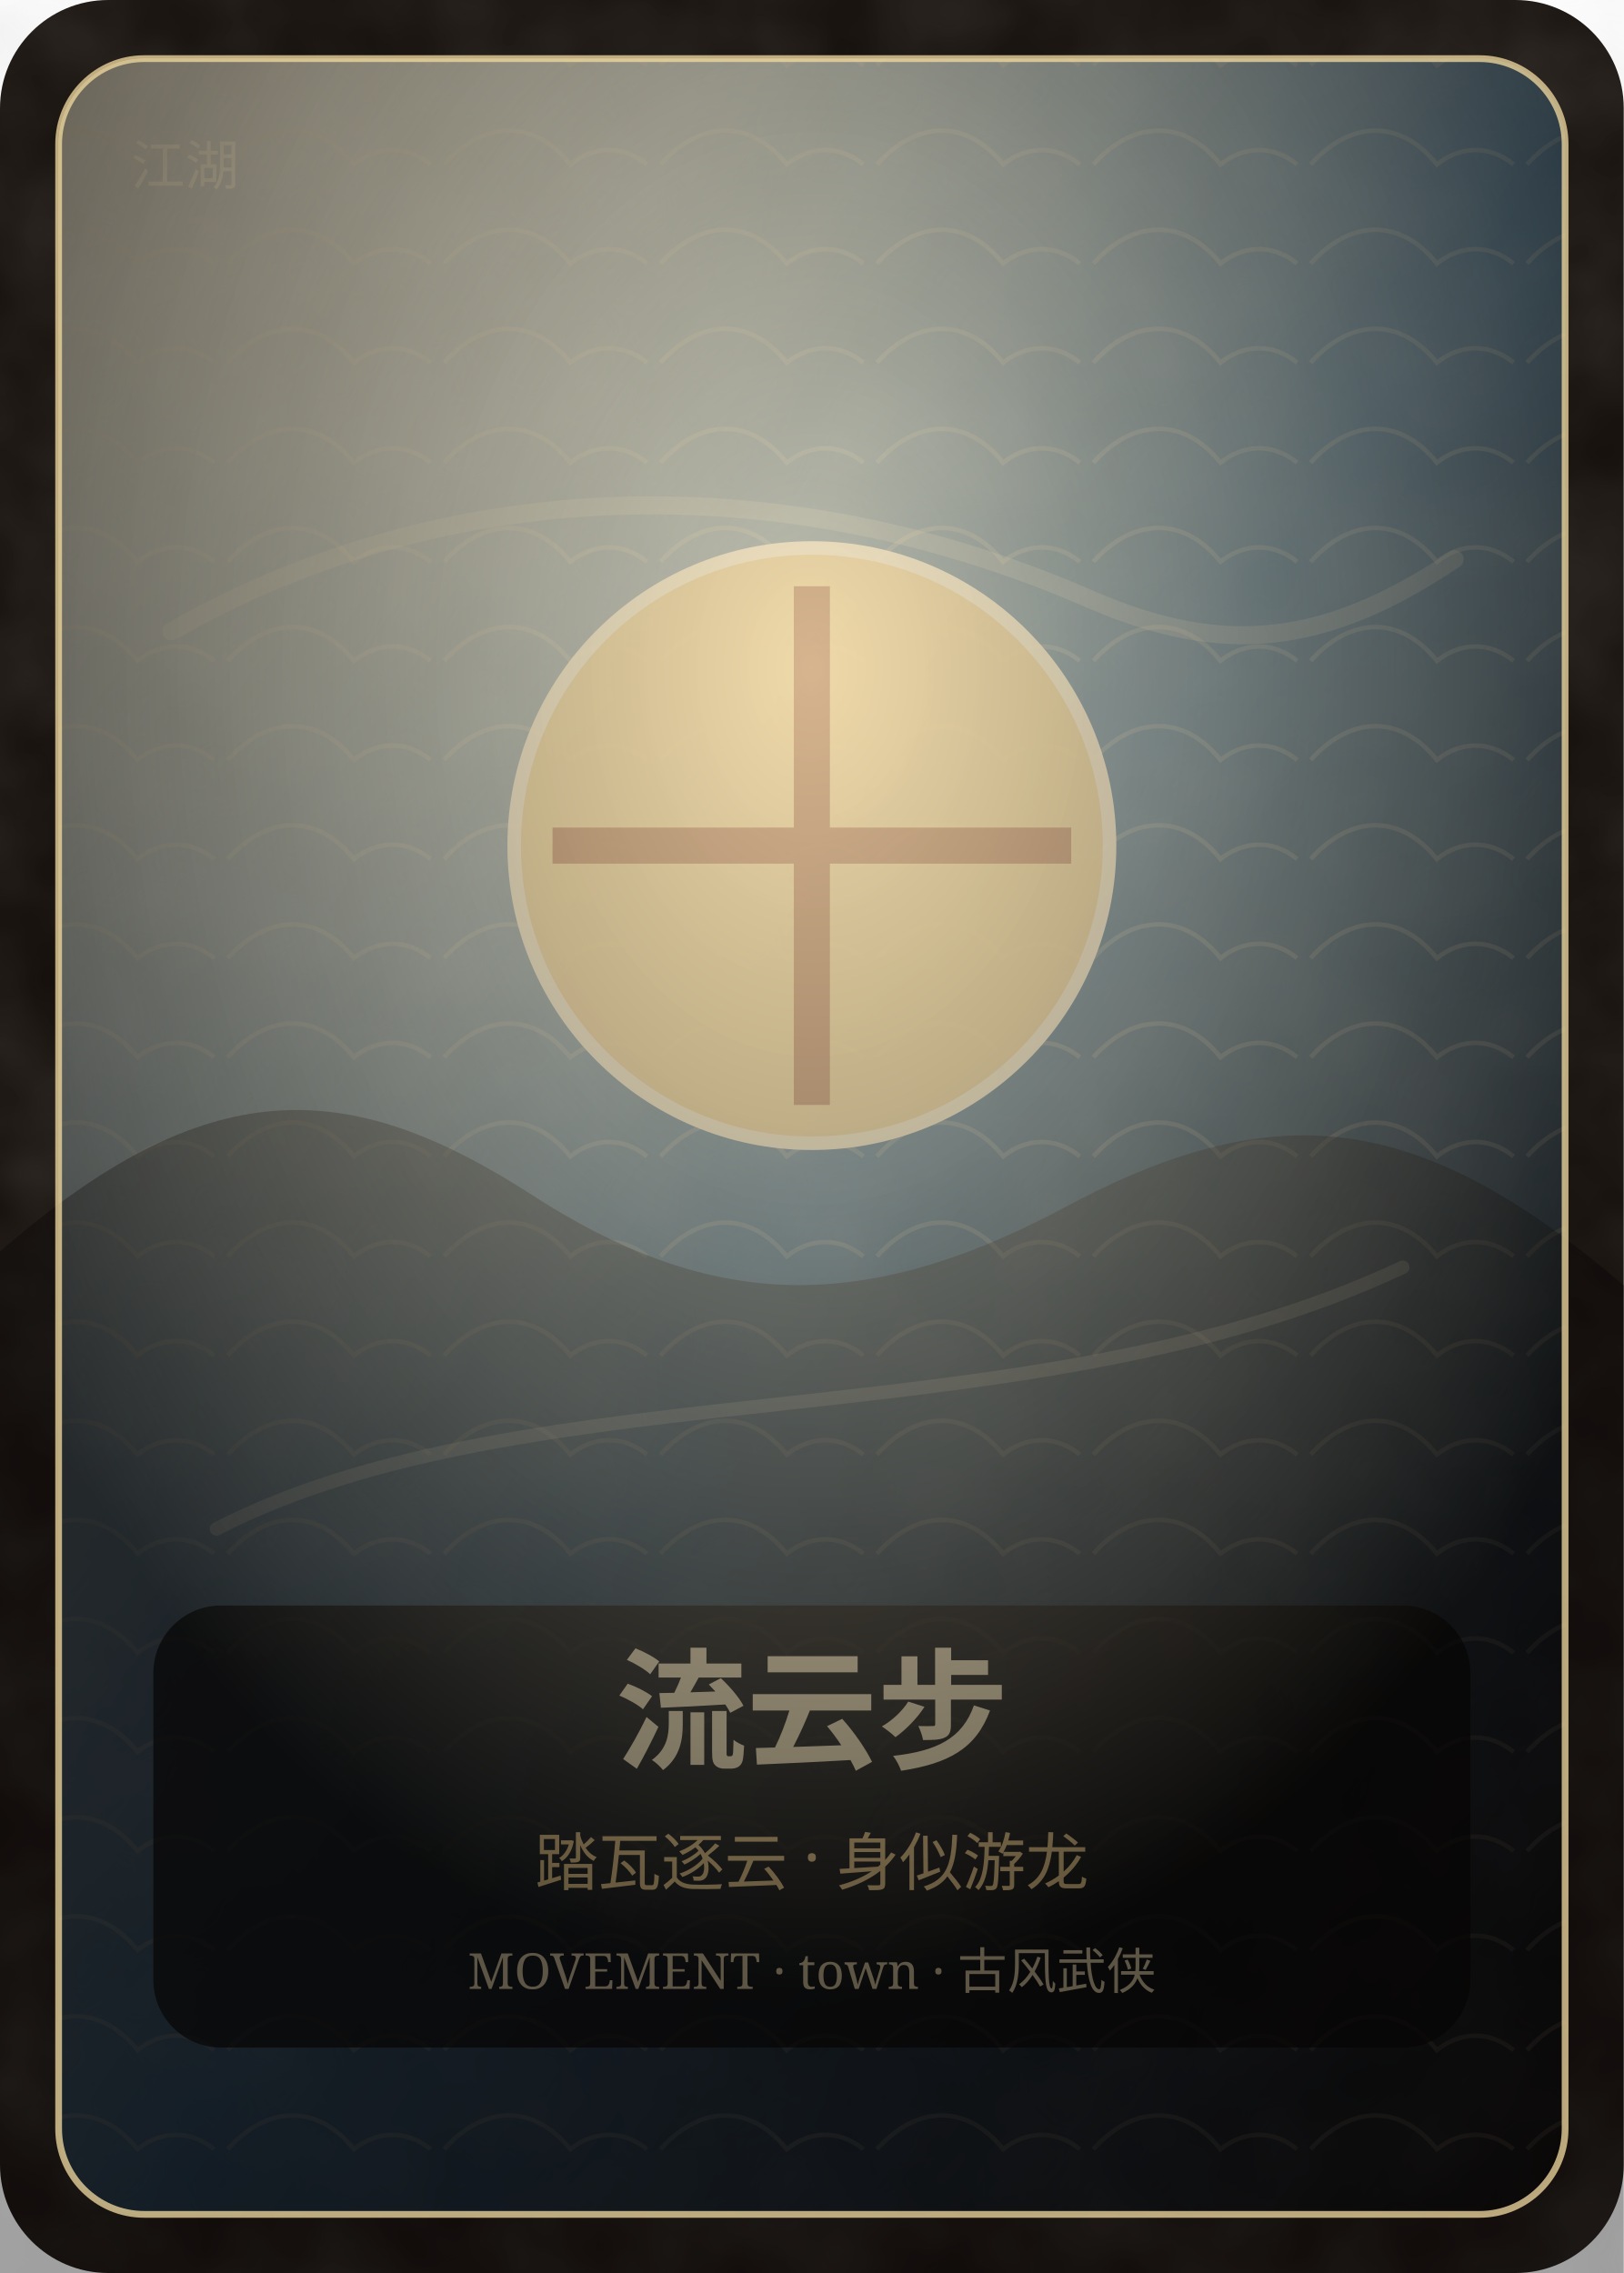
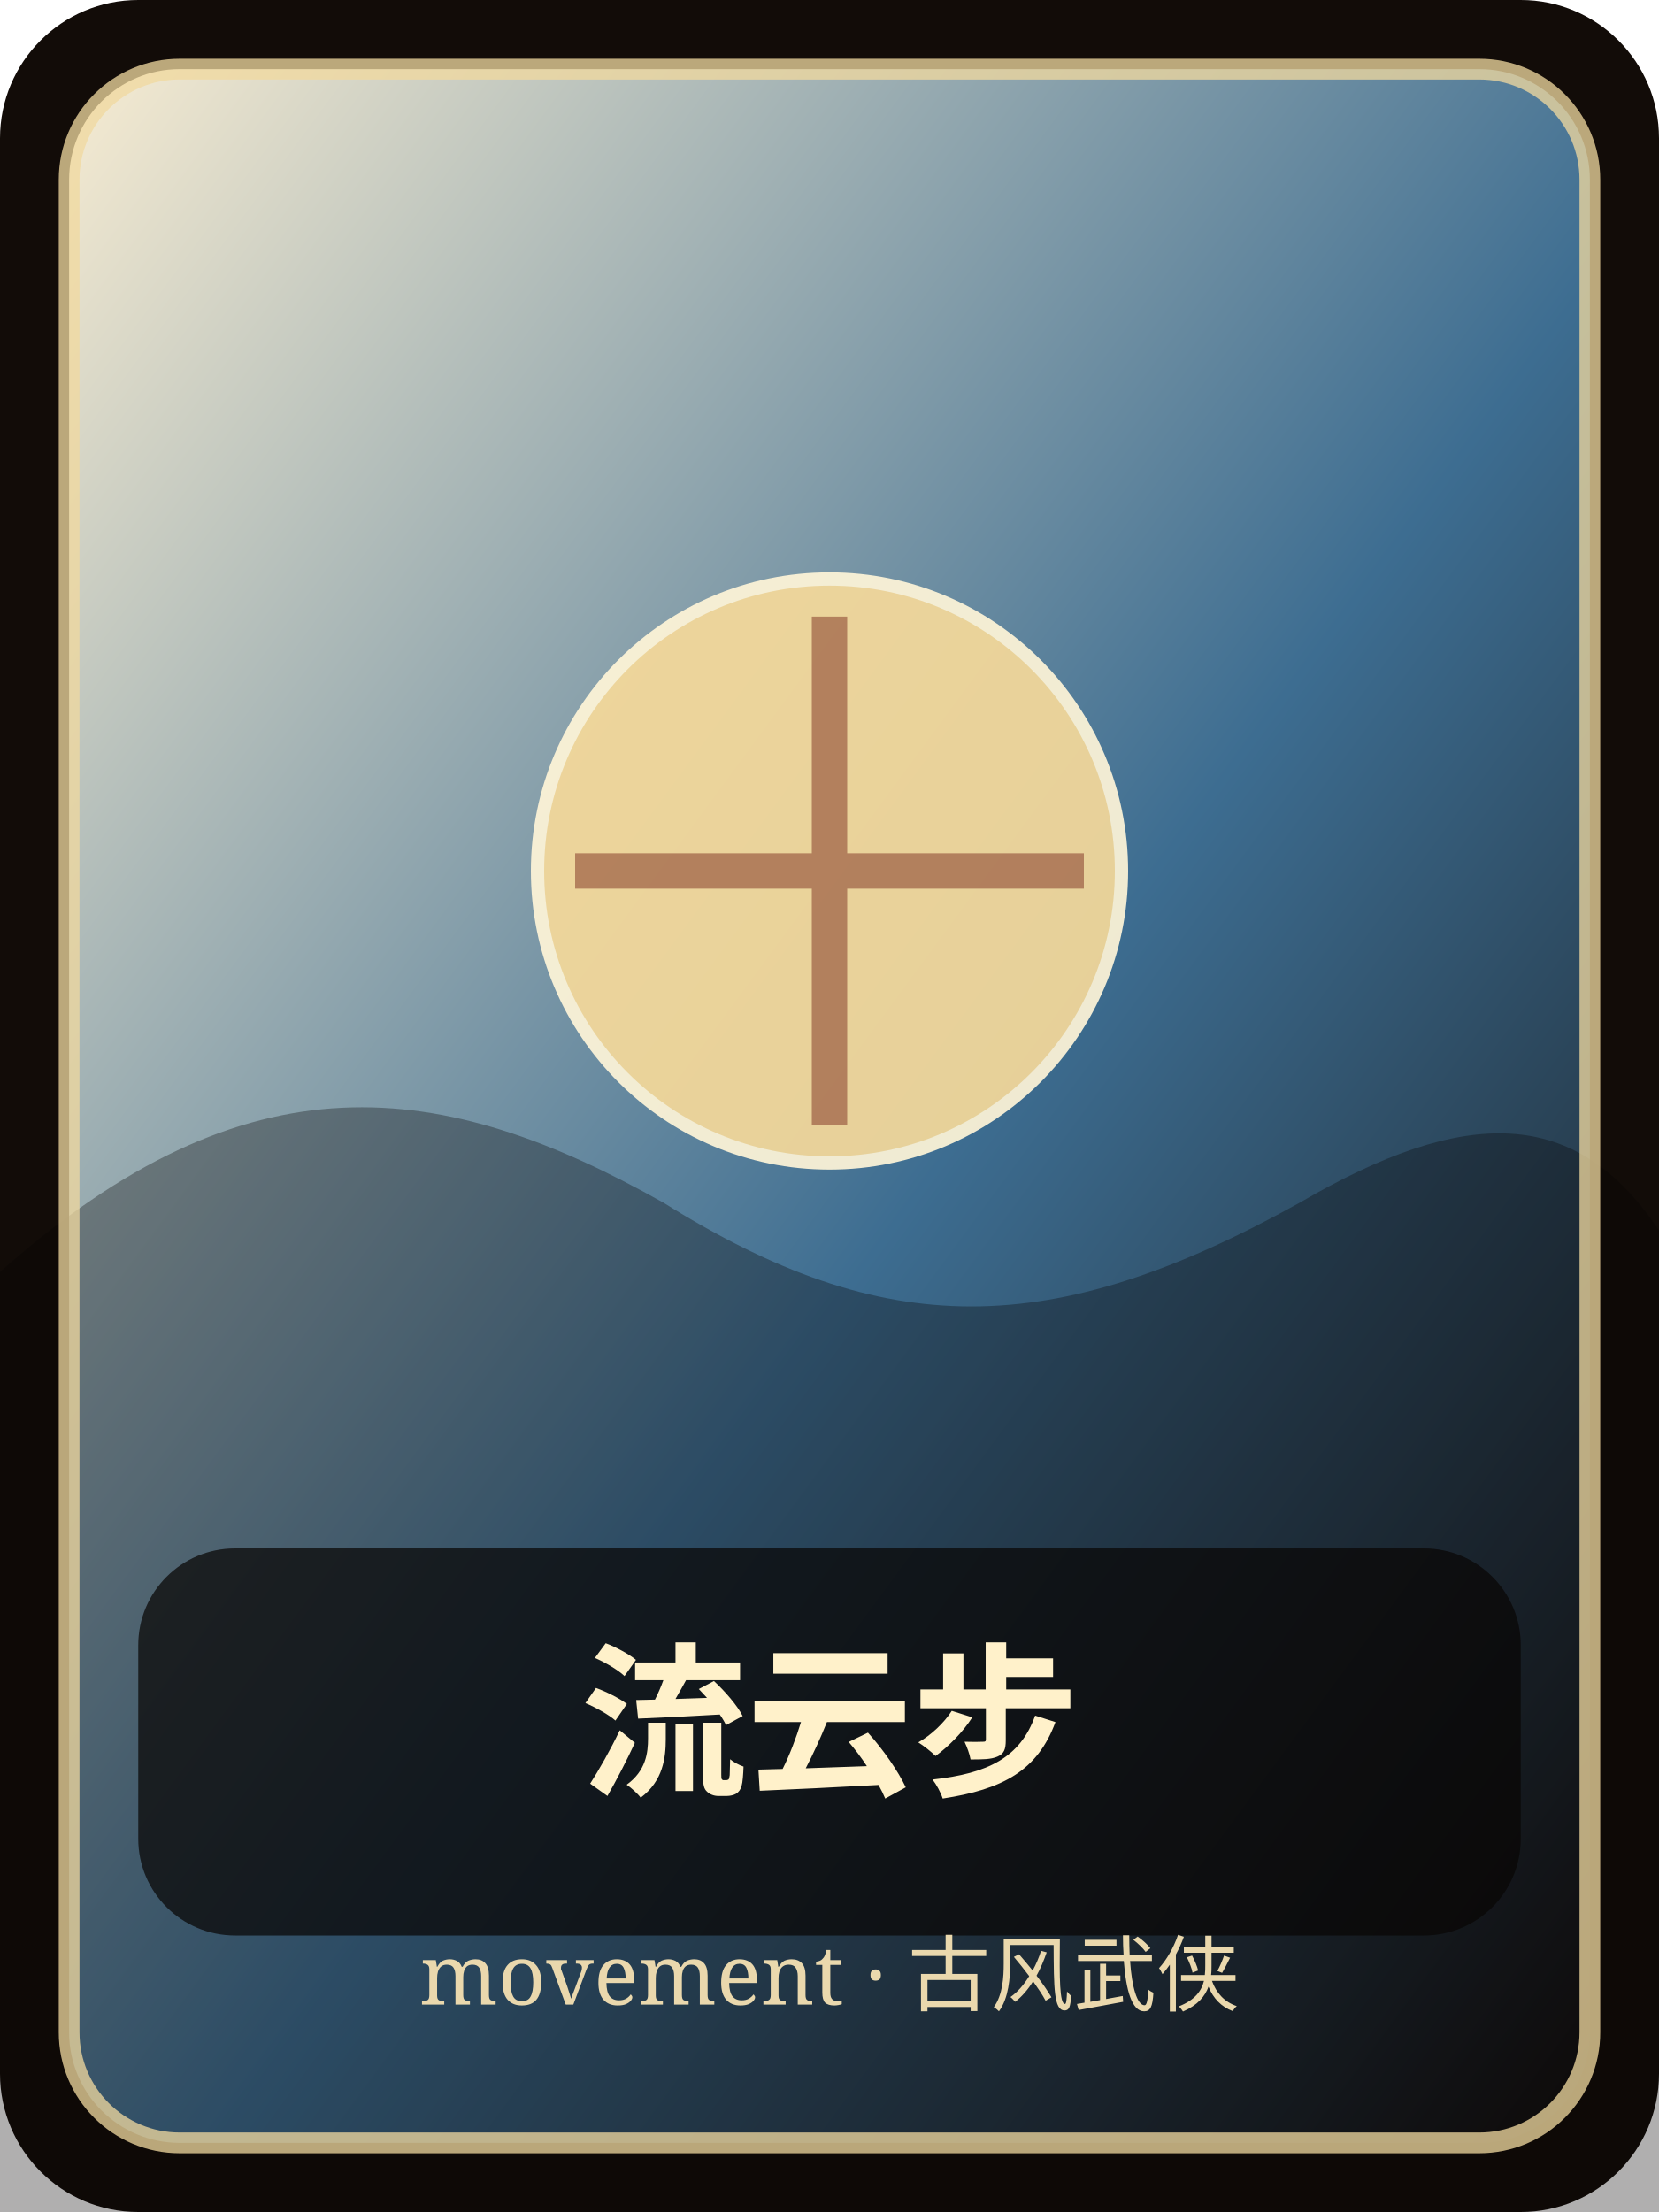
- <svg xmlns="http://www.w3.org/2000/svg" width="720" height="1008" viewBox="0 0 720 1008" role="img" aria-label="流云步 · 古风武侠卡牌" data-art-direction="ancient-wuxia" data-kind="card" data-card-id="cloud_step" data-theme="古风武侠江湖水墨">
+ <svg xmlns="http://www.w3.org/2000/svg" width="120" height="160" viewBox="0 0 120 160" role="img" aria-label="流云步 · 古风武侠卡牌" data-art-direction="ancient-wuxia" data-kind="card" data-card-id="cloud_step" data-theme="古风武侠江湖水墨">
  <defs>
    <linearGradient id="paper" x1="0" y1="0" x2="1" y2="1">
      <stop stop-color="#f7ecd2" />
-       <stop offset="0.52" stop-color="#3d6d91" />
+       <stop offset="0.55" stop-color="#3d6d91" />
      <stop offset="1" stop-color="#100b09" />
    </linearGradient>
-     <radialGradient id="halo" cx="50%" cy="28%" r="62%">
-       <stop stop-color="#f3dfb7" stop-opacity=".55" />
-       <stop offset="1" stop-color="#050403" stop-opacity=".62" />
-     </radialGradient>
-     <filter id="ink">
-       <feTurbulence type="fractalNoise" baseFrequency="0.018" numOctaves="3" seed="17" />
-       <feColorMatrix type="saturate" values="0" />
-       <feComponentTransfer>
-         <feFuncA type="table" tableValues="0 .16" />
-       </feComponentTransfer>
-     </filter>
-     <pattern id="cloud" width="96" height="44" patternUnits="userSpaceOnUse">
-       <path d="M5 29c18-20 40-20 56 0 10-8 23-9 34 0" fill="none" stroke="#f3dfb7" stroke-width="2" opacity=".20" />
-     </pattern>
  </defs>
-   <rect width="720" height="1008" rx="48" fill="#120c08" />
-   <rect x="26" y="26" width="668" height="956" rx="38" fill="url(#paper)" />
-   <rect x="26" y="26" width="668" height="956" rx="38" fill="url(#cloud)" />
-   <rect x="26" y="26" width="668" height="956" rx="38" filter="url(#ink)" />
-   <path d="M0 555c92-80 154-78 236-25 76 49 143 55 235 6 93-50 157-45 249 34v438H0z" fill="#050403" opacity=".36" />
-   <path d="M76 280c126-72 276-72 408-14 58 25 103 21 161-18" fill="none" stroke="#fff1cd" stroke-width="8" stroke-linecap="round" opacity=".20" />
-   <path d="M96 678c140-72 360-38 526-116" fill="none" stroke="#fff1cd" stroke-width="6" stroke-linecap="round" opacity=".18" />
-   <g transform="translate(360 375)">
+   <rect width="120" height="160" rx="10" fill="#120c08" />
+   <rect x="5" y="5" width="110" height="150" rx="8" fill="url(#paper)" />
+   <path d="M0 92c18-16 32-14 48-5 16 10 28 10 46 0 12-7 20-7 26 2v71H0z" fill="#050403" opacity=".32" />
+   <g transform="translate(60 63) scale(.16)">
    <circle r="132" fill="#f5d99a" stroke="#fff5d8" stroke-width="6" stroke-linejoin="round" opacity=".92" />
    <path d="M-115 0h230M0-115v230" stroke="#7b2d20" stroke-width="16" opacity=".5" />
  </g>
-   <rect x="68" y="712" width="584" height="196" rx="30" fill="#080504" opacity=".70" />
-   <text x="360" y="780" text-anchor="middle" font-family="KaiTi, STKaiti, serif" font-size="58" font-weight="700" fill="#fff1ca">流云步</text>
-   <text x="360" y="836" text-anchor="middle" font-family="KaiTi, STKaiti, serif" font-size="28" fill="#f2d18f">踏瓦逐云 · 身似游龙</text>
-   <text x="360" y="882" text-anchor="middle" font-family="KaiTi, STKaiti, serif" font-size="22" fill="#ead8ad">MOVEMENT · town · 古风武侠</text>
-   <text x="58" y="82" font-family="Georgia, serif" font-size="24" fill="#fff4d8" opacity=".84">江湖</text>
-   <rect x="26" y="26" width="668" height="956" rx="38" fill="url(#halo)" />
-   <rect x="26" y="26" width="668" height="956" rx="38" fill="none" stroke="#f1d99f" stroke-width="3" opacity=".76" />
+   <rect x="10" y="112" width="100" height="28" rx="7" fill="#080504" opacity=".72" />
+   <text x="60" y="129" text-anchor="middle" font-family="KaiTi, STKaiti, serif" font-size="12" font-weight="700" fill="#fff1ca">流云步</text>
+   <text x="60" y="145" text-anchor="middle" font-family="KaiTi, STKaiti, serif" font-size="6" fill="#ead8ad">movement · 古风武侠</text>
+   <rect x="5" y="5" width="110" height="150" rx="8" fill="none" stroke="#f1d99f" stroke-width="1.5" opacity=".76" />
</svg>
